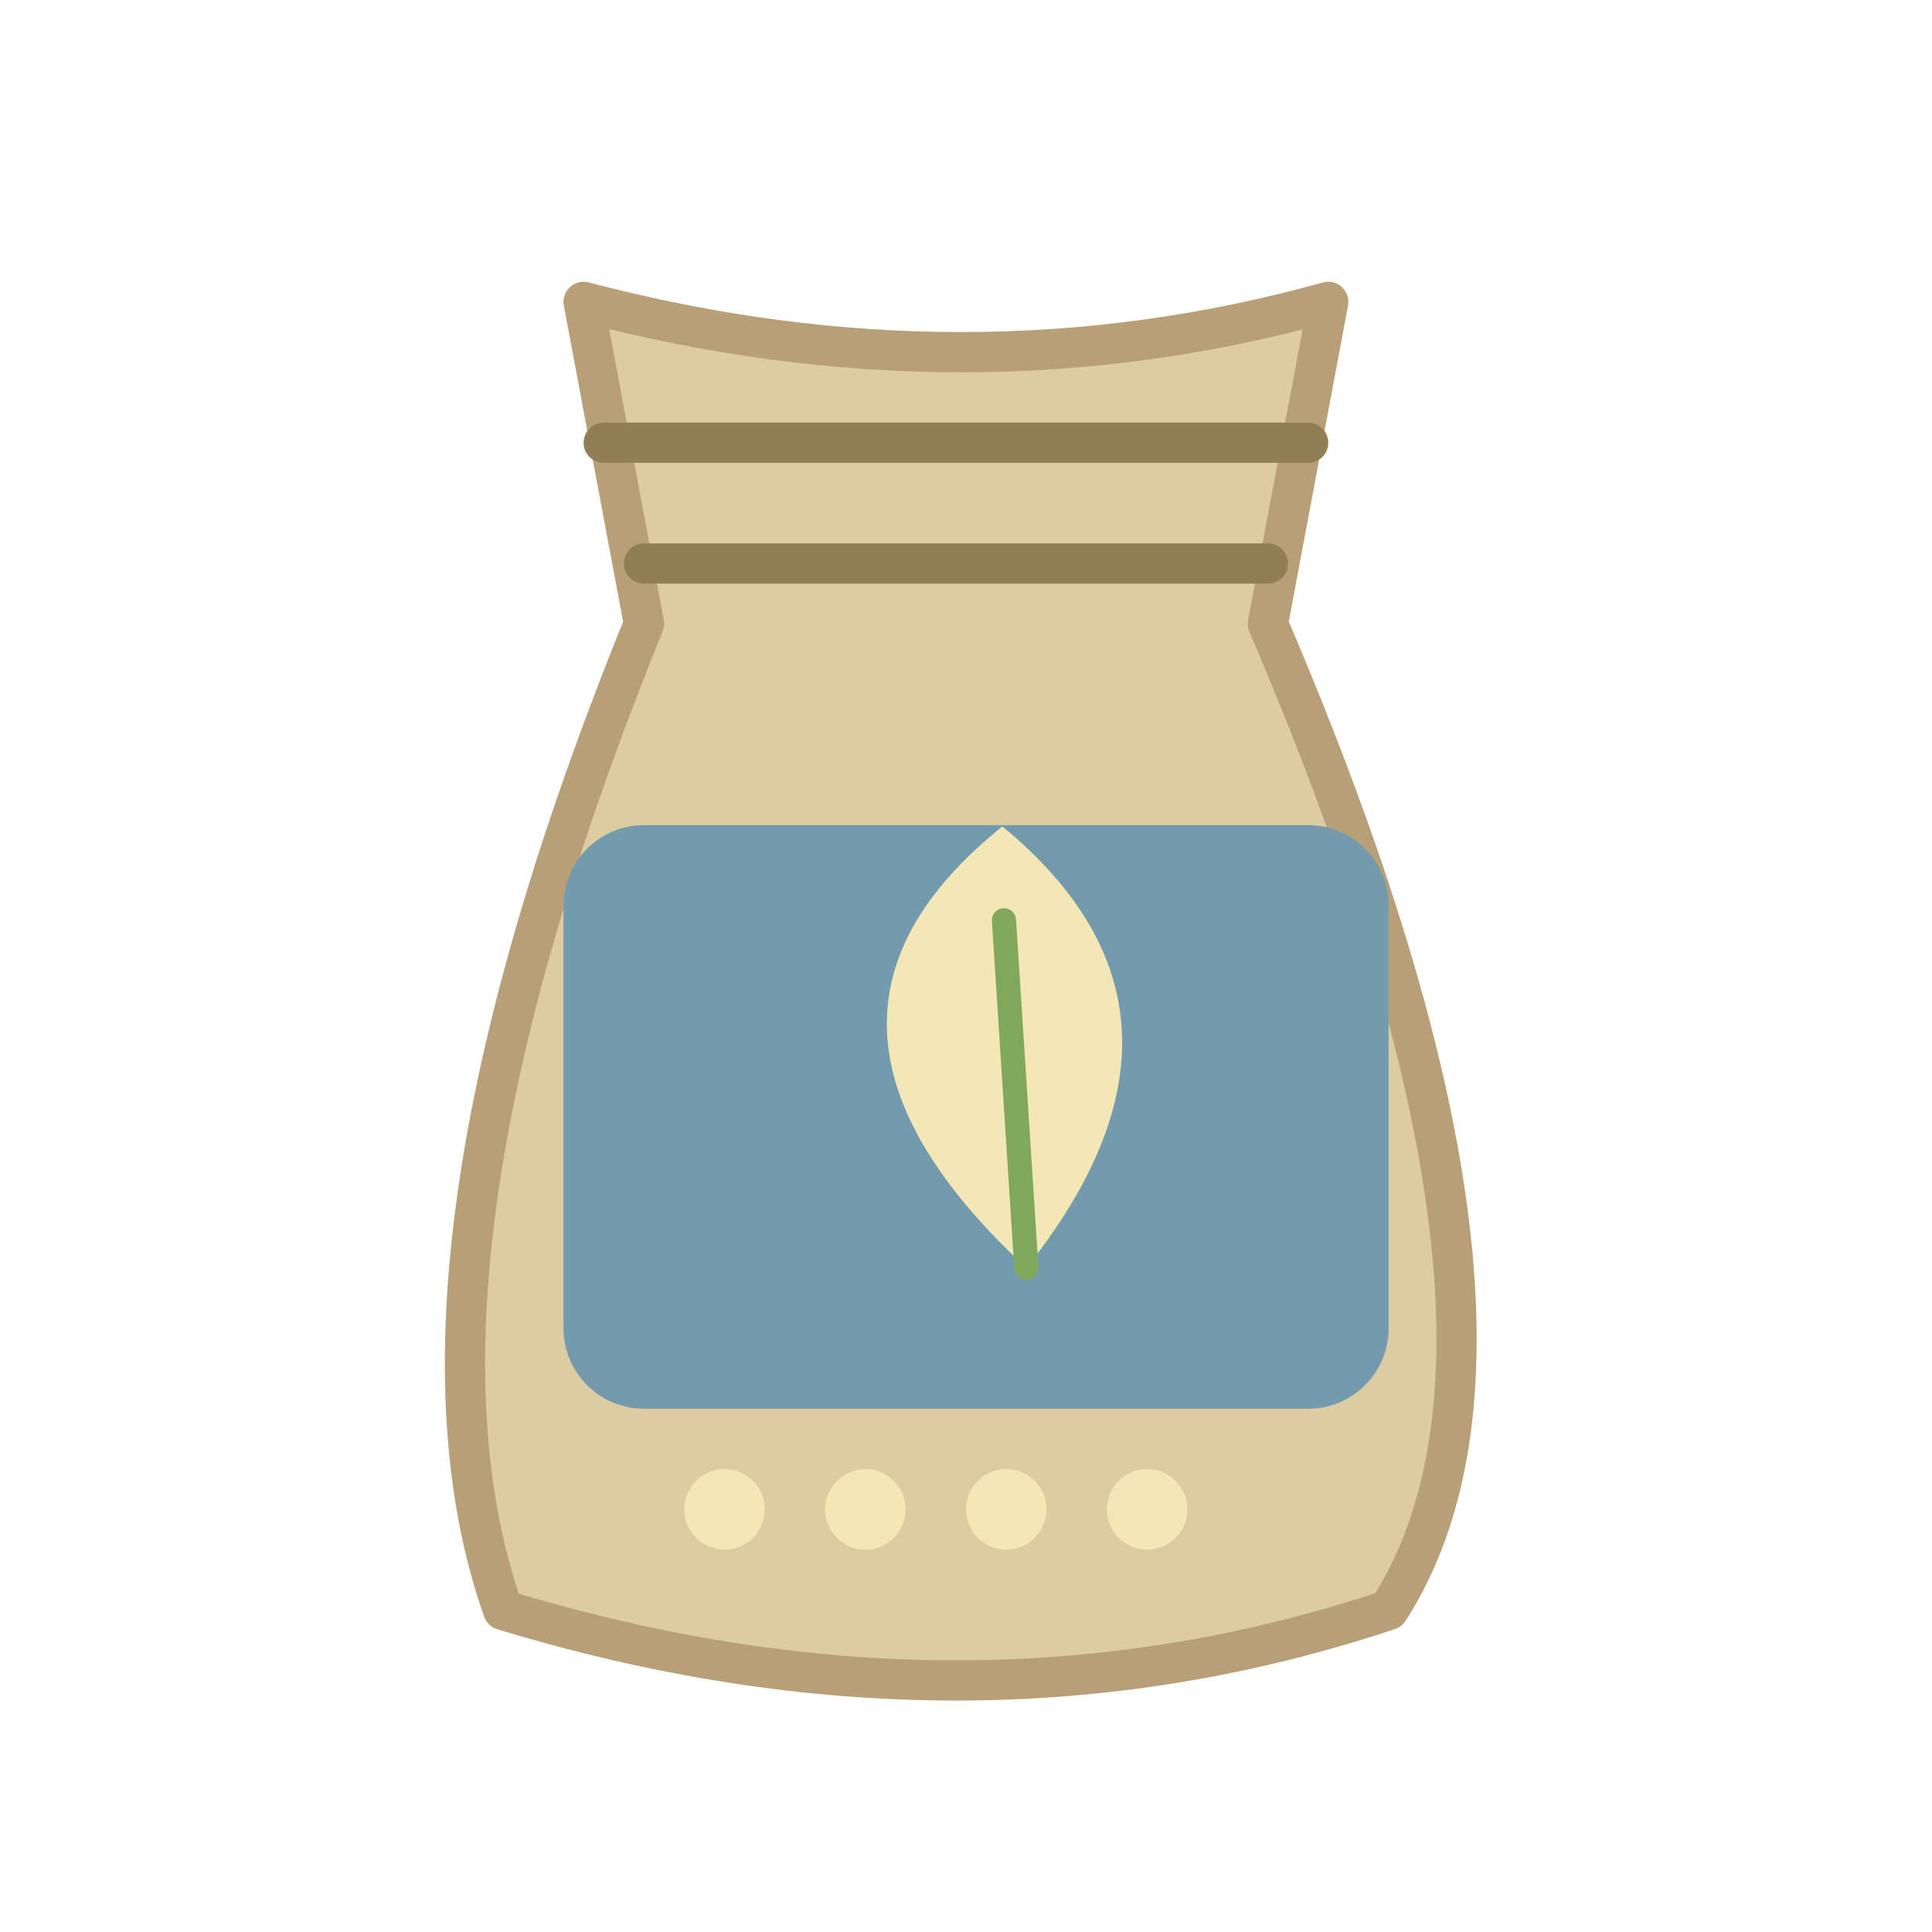
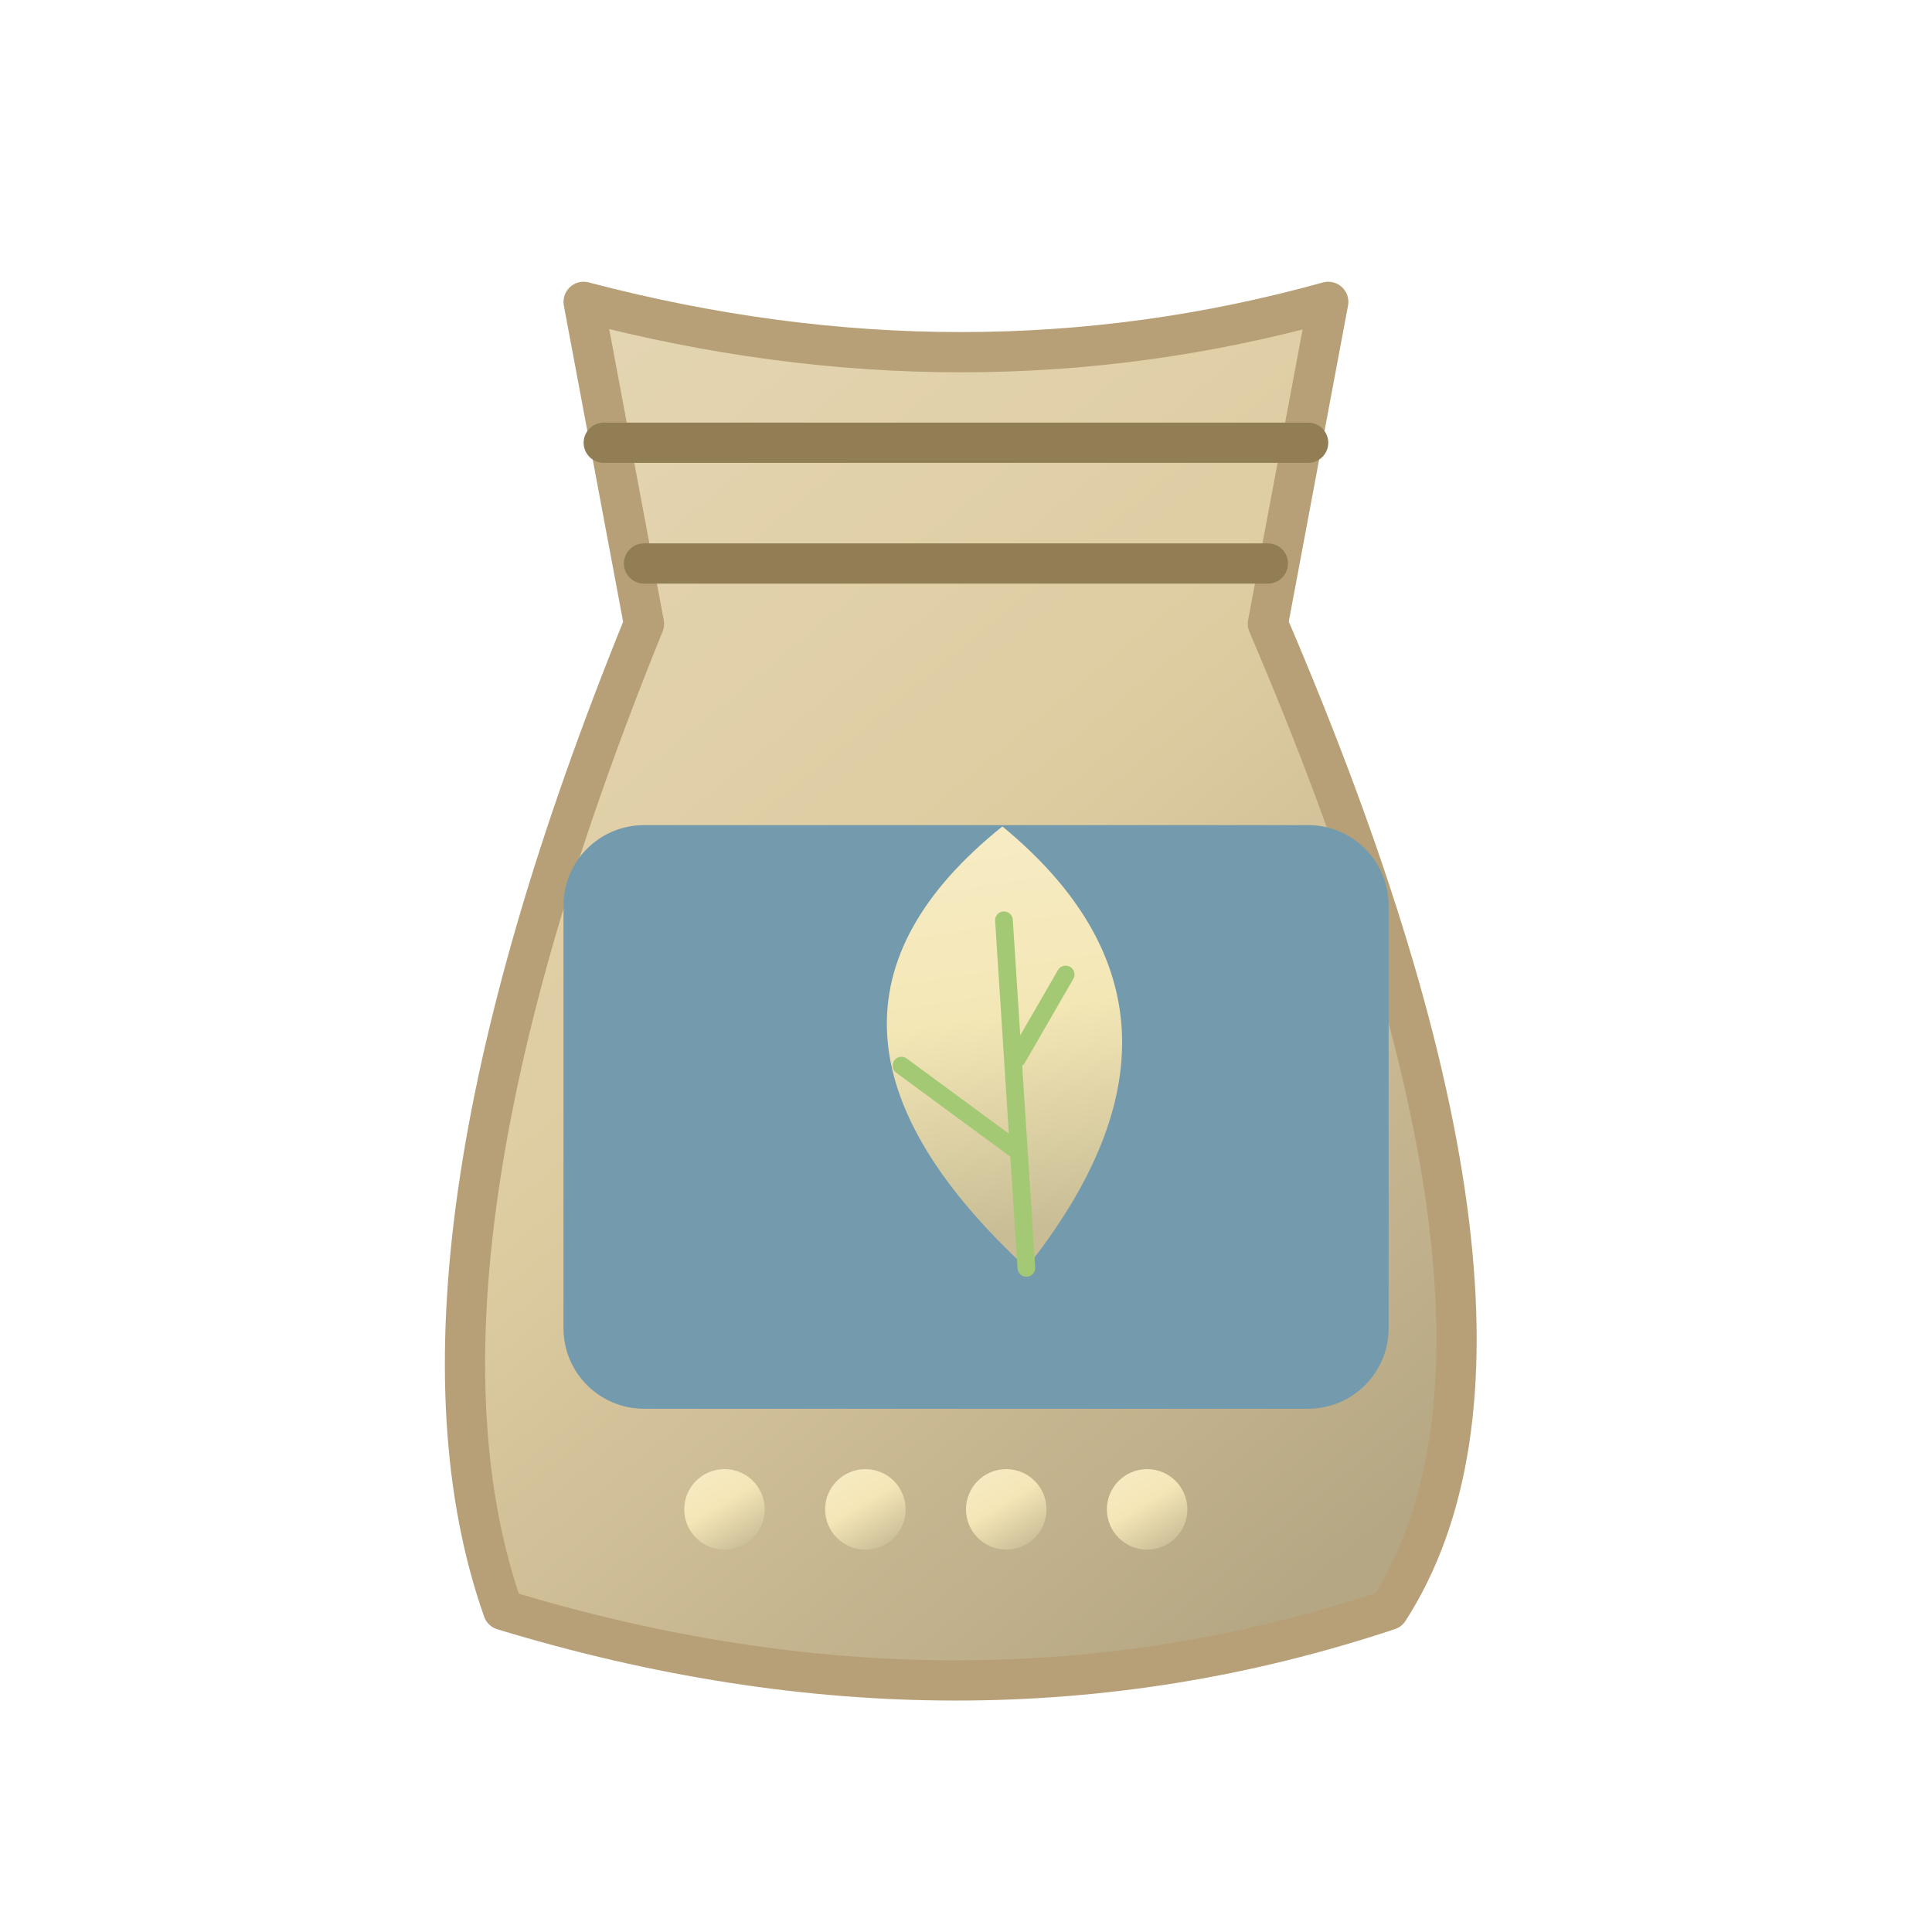
<svg xmlns="http://www.w3.org/2000/svg" width="96" height="96" viewBox="0 0 96 96">
-   <g transform="translate(0 0) rotate(0) scale(1)">
-     <path d="M29 15 Q48 20 66 15 L63 31 Q78 66 69 80 Q48 87 25 80 Q19 63 32 31Z" fill="#decca1" stroke="#b7a077" stroke-width="2" stroke-linecap="round" stroke-linejoin="round" />
-     <rect x="28" y="41" width="41" height="29" rx="4" fill="#739aad" />
-     <path d="M30 22 L65 22 M32 28 L63 28" fill="none" stroke="#927e54" stroke-width="2" stroke-linecap="round" stroke-linejoin="round" />
-     <g transform="translate(51 63) rotate(30) scale(0.8)">
-       <path d="M0 0 Q-22 -5 -15 -23 Q3 -20 0 0" fill="#f4e7b6" />
-       <path d="M0 0 L-12 -18" fill="none" stroke="#80a85b" stroke-width="1.5" stroke-linecap="round" stroke-linejoin="round" />
+   <defs>
+     <linearGradient id="paintdecca1" x1="15%" y1="0%" x2="75%" y2="100%">
+       <stop stop-color="#e4d5b2" />
+       <stop offset=".45" stop-color="#decca1" />
+       <stop offset="1" stop-color="#b6a784" />
+     </linearGradient>
+     <linearGradient id="paintf4e7b6" x1="15%" y1="0%" x2="75%" y2="100%">
+       <stop stop-color="#f6ebc3" />
+       <stop offset=".45" stop-color="#f4e7b6" />
+       <stop offset="1" stop-color="#c8bd95" />
+     </linearGradient>
+     <linearGradient id="paintf5e6b7" x1="15%" y1="0%" x2="75%" y2="100%">
+       <stop stop-color="#f7ebc4" />
+       <stop offset=".45" stop-color="#f5e6b7" />
+       <stop offset="1" stop-color="#c9bd96" />
+     </linearGradient>
+     <clipPath id="cell0">
+       <rect x="0" y="0" width="96" height="96" />
+     </clipPath>
+   </defs>
+   <g clip-path="url(#cell0)">
+     <g transform="translate(0 0) rotate(0) scale(1)">
+       <path d="M29 15 Q48 20 66 15 L63 31 Q78 66 69 80 Q48 87 25 80 Q19 63 32 31Z" fill="url(#paintdecca1)" stroke="#b7a077" stroke-width="2" stroke-linecap="round" stroke-linejoin="round" />
+       <rect x="28" y="41" width="41" height="29" rx="4" fill="#739aad" />
+       <path d="M30 22 L65 22 M32 28 L63 28" fill="none" stroke="#927e54" stroke-width="2" stroke-linecap="round" stroke-linejoin="round" />
+       <g transform="translate(51 63) rotate(30) scale(0.8)">
+         <path d="M0 0 Q-22 -5 -15 -23 Q3 -20 0 0" fill="url(#paintf4e7b6)" />
+         <path d="M0 0 L-12 -18 M-4 -6 L-13 -7 M-7 -11 L-7 -17" fill="none" stroke="#a4c974" stroke-width="1.1" stroke-linecap="round" stroke-linejoin="round" />
+       </g>
+       <ellipse cx="36" cy="75" rx="2" ry="2" fill="url(#paintf5e6b7)" />
+       <ellipse cx="43" cy="75" rx="2" ry="2" fill="url(#paintf5e6b7)" />
+       <ellipse cx="50" cy="75" rx="2" ry="2" fill="url(#paintf5e6b7)" />
+       <ellipse cx="57" cy="75" rx="2" ry="2" fill="url(#paintf5e6b7)" />
    </g>
-     <ellipse cx="36" cy="75" rx="2" ry="2" fill="#f5e6b7" />
-     <ellipse cx="43" cy="75" rx="2" ry="2" fill="#f5e6b7" />
-     <ellipse cx="50" cy="75" rx="2" ry="2" fill="#f5e6b7" />
-     <ellipse cx="57" cy="75" rx="2" ry="2" fill="#f5e6b7" />
  </g>
</svg>
